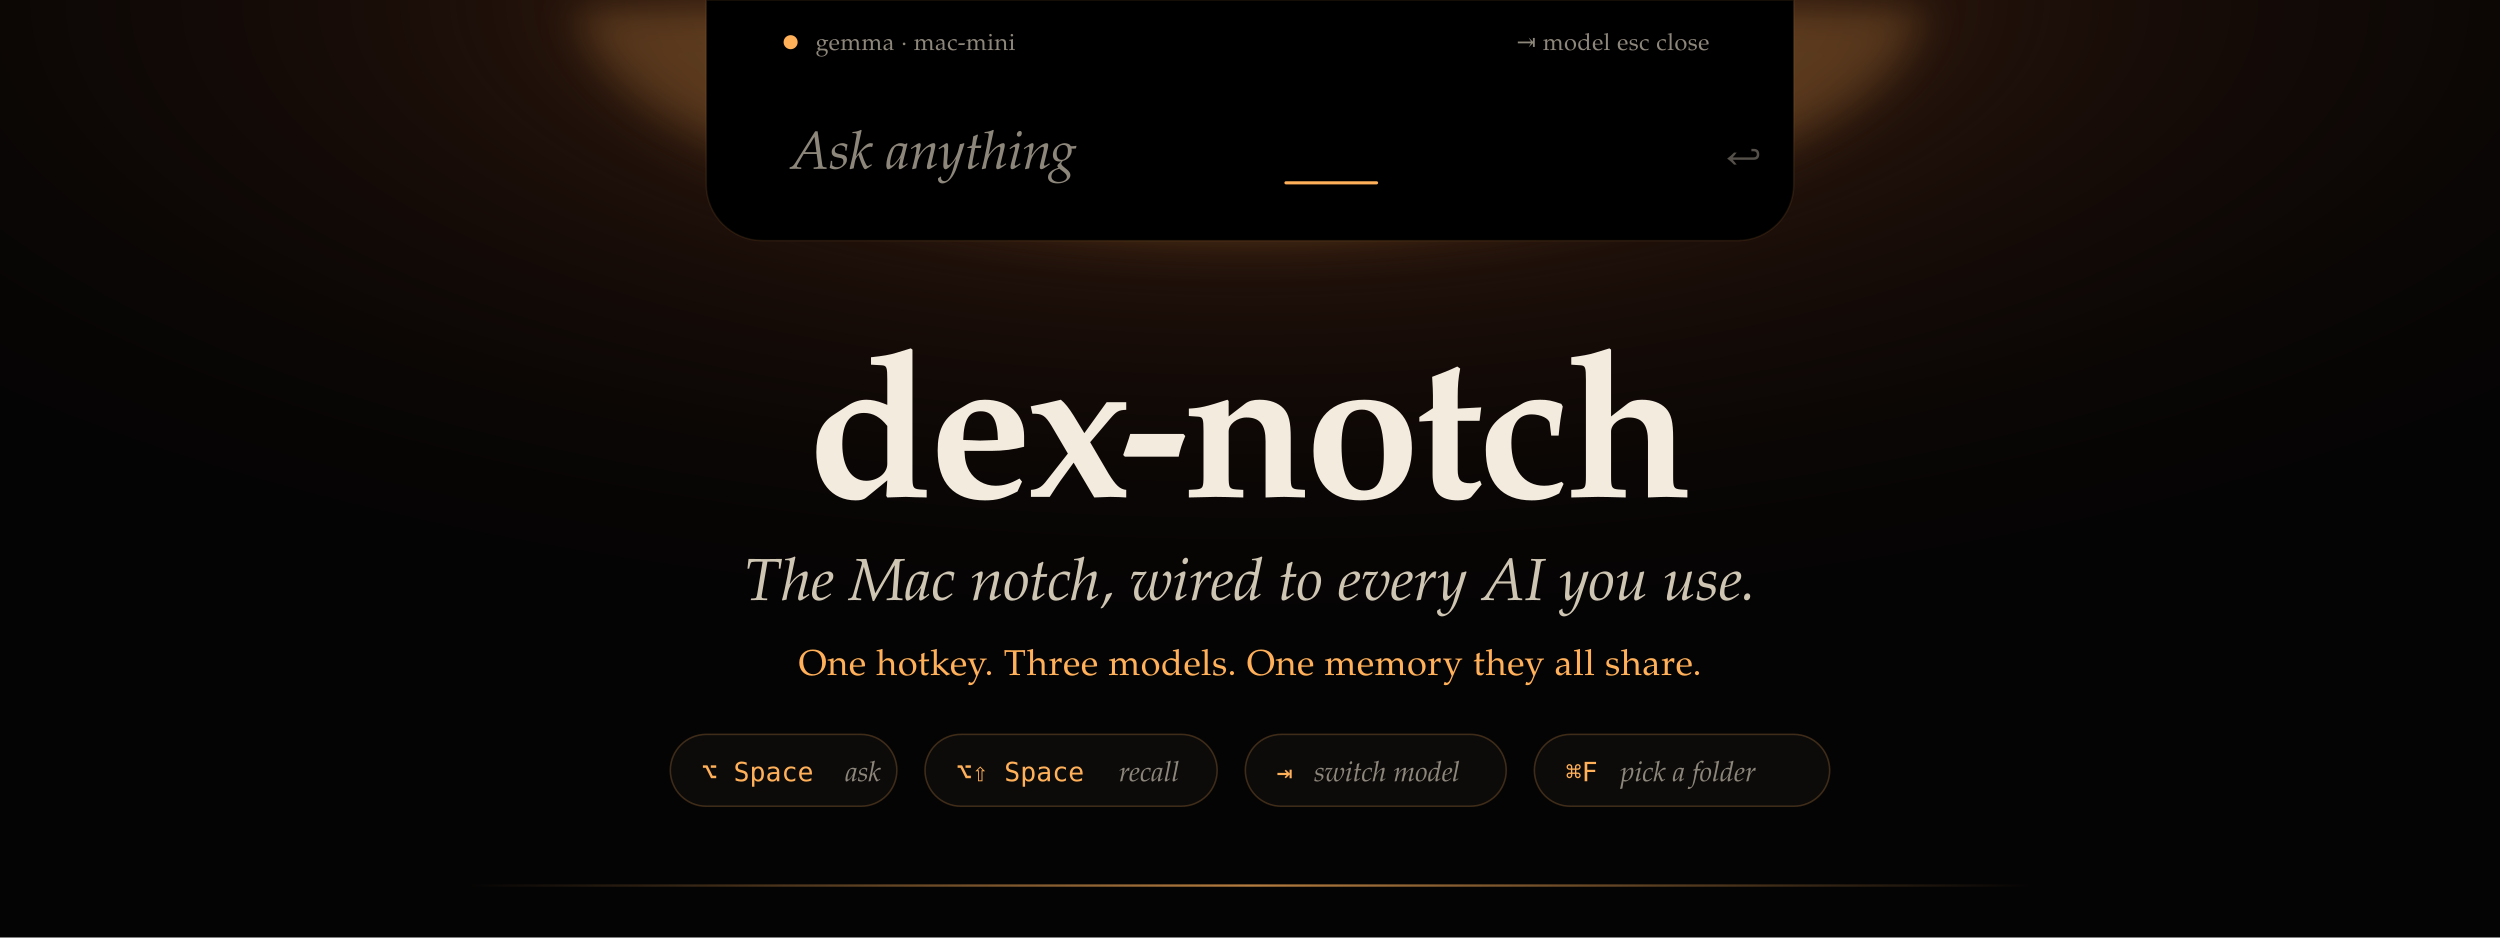
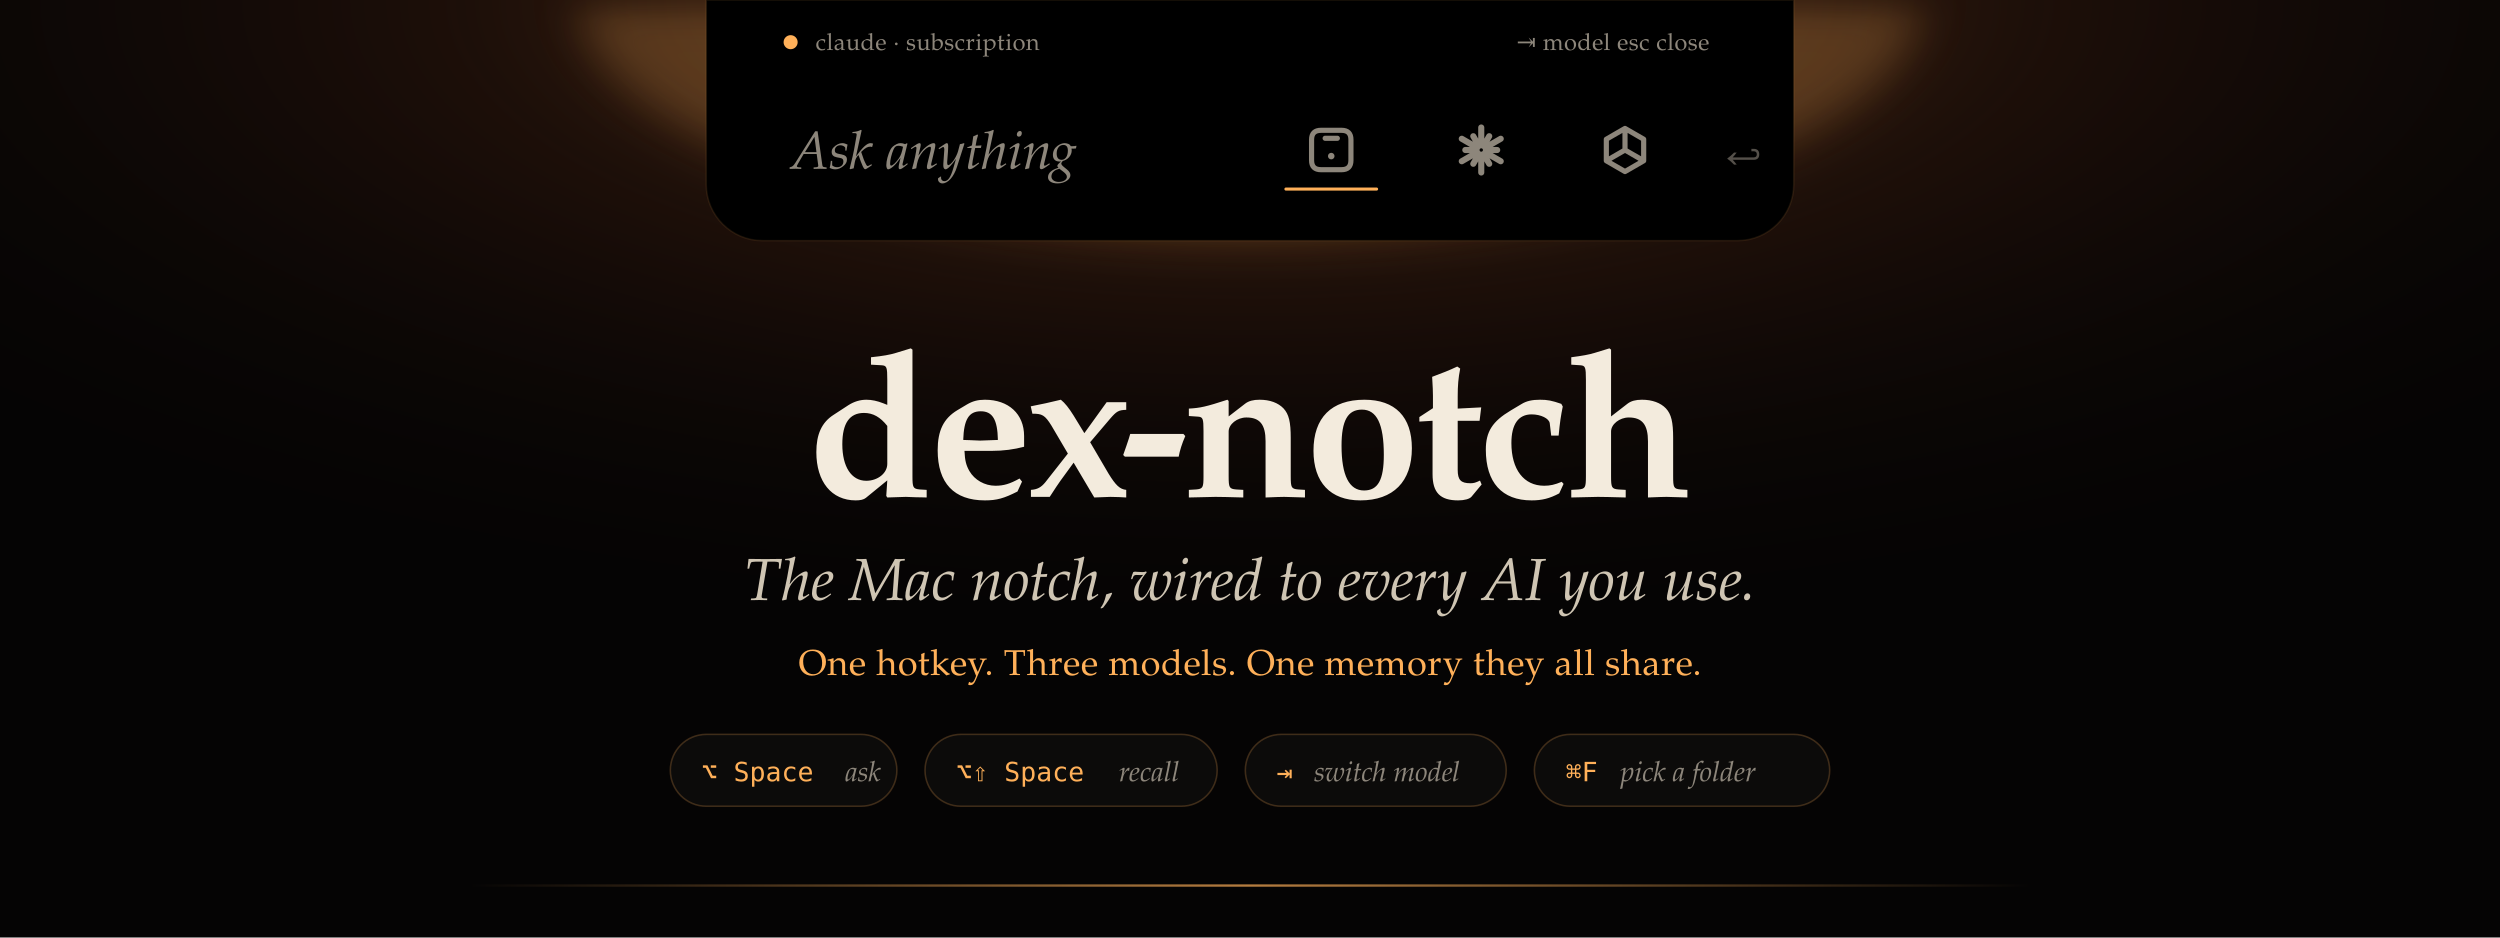
<svg xmlns="http://www.w3.org/2000/svg" viewBox="0 0 1600 600" width="1600" height="600" role="img" aria-label="dex-notch: the Mac notch, wired to every AI you use">
  <defs>
    <radialGradient id="glow" cx="50%" cy="0%" r="70%">
      <stop offset="0" stop-color="#ffb059" stop-opacity=".34" />
      <stop offset=".45" stop-color="#ee6b2e" stop-opacity=".10" />
      <stop offset="1" stop-color="#000" stop-opacity="0" />
    </radialGradient>
    <linearGradient id="rule" x1="0" x2="1">
      <stop offset="0" stop-color="#ffb059" stop-opacity="0" />
      <stop offset=".5" stop-color="#ffb059" stop-opacity=".7" />
      <stop offset="1" stop-color="#ffb059" stop-opacity="0" />
    </linearGradient>
    <filter id="soft" x="-20%" y="-20%" width="140%" height="140%">
      <feGaussianBlur stdDeviation="14" />
    </filter>
  </defs>
  <style>
  .dot { animation: pulse 2.6s ease-in-out infinite; transform-origin: 506px 27px; }
  @keyframes pulse { 0%,100% { opacity:1 } 50% { opacity:.45 } }
  .ul { animation: slide 9s cubic-bezier(.3,.7,.2,1) infinite; }
-   @keyframes slide { 0%,28% { transform: translateX(0) } 36%,61% { transform: translateX(96px) } 69%,94% { transform: translateX(188px) } 100% { transform: translateX(0) } }
-   .l1 { animation: a1 9s infinite } .l2 { animation: a2 9s infinite } .l3 { animation: a3 9s infinite }
-   @keyframes a1 { 0%,30% { fill:#ffb059 } 36%,94% { fill:#8d867b } 100% { fill:#ffb059 } }
-   @keyframes a2 { 0%,30% { fill:#8d867b } 36%,61% { fill:#ffb059 } 69%,100% { fill:#8d867b } }
-   @keyframes a3 { 0%,64% { fill:#8d867b } 69%,94% { fill:#ffb059 } 100% { fill:#8d867b } }
-   @media (prefers-reduced-motion: reduce) { .dot,.ul,.l1,.l2,.l3 { animation: none } .l1 { fill:#ffb059 } }
+   @keyframes slide { 0%,28% { transform: translateX(96px) } 36%,61% { transform: translateX(188px) } 69%,94% { transform: translateX(0) } 100% { transform: translateX(96px) } }
+   .m1 { animation: s1 9s infinite } .m2 { animation: s2 9s infinite } .m3 { animation: s3 9s infinite }
+   @keyframes s2 { 0%,30% { stroke:#ffb059 } 36%,94% { stroke:#8d867b } 100% { stroke:#ffb059 } }
+   @keyframes s3 { 0%,30% { stroke:#8d867b } 36%,61% { stroke:#ffb059 } 69%,100% { stroke:#8d867b } }
+   @keyframes s1 { 0%,64% { stroke:#8d867b } 69%,94% { stroke:#ffb059 } 100% { stroke:#8d867b } }
+   @media (prefers-reduced-motion: reduce) { .dot,.ul,.m1,.m2,.m3 { animation: none } .ul { transform: translateX(96px) } .m2 { stroke:#ffb059 } }
</style>
  <rect width="1600" height="600" fill="#050404" />
  <rect width="1600" height="600" fill="url(#glow)" />
  <ellipse cx="800" cy="0" rx="430" ry="150" fill="#ffb059" opacity=".22" filter="url(#soft)" />
  <path d="M452 0 H1148 V118 a36 36 0 0 1 -36 36 H488 a36 36 0 0 1 -36 -36 Z" fill="#000" stroke="#ffb059" stroke-opacity=".10" />
  <circle class="dot" cx="506" cy="27" r="4.5" fill="#ffb059" />
-   <text x="522" y="32" font-family="'Iowan Old Style','Palatino Linotype',Palatino,'Book Antiqua',Georgia,serif" font-size="15" fill="#8d867b" letter-spacing=".3">gemma · mac-mini</text>
+   <text x="522" y="32" font-family="'Iowan Old Style','Palatino Linotype',Palatino,'Book Antiqua',Georgia,serif" font-size="15" fill="#8d867b" letter-spacing=".3">claude · subscription</text>
  <text x="1094" y="32" font-family="'Iowan Old Style','Palatino Linotype',Palatino,'Book Antiqua',Georgia,serif" font-size="15" fill="#8d867b" text-anchor="end" letter-spacing=".3">⇥ model    esc close</text>
  <text x="506" y="108" font-family="'Iowan Old Style','Palatino Linotype',Palatino,'Book Antiqua',Georgia,serif" font-size="34" font-style="italic" fill="#8d867b">Ask anything</text>
-   <g font-family="'Iowan Old Style','Palatino Linotype',Palatino,'Book Antiqua',Georgia,serif" font-size="21" text-anchor="middle">
-     <text class="l1" x="852" y="104">gemma</text>
-     <text class="l2" x="948" y="104">claude</text>
-     <text class="l3" x="1040" y="104">codex</text>
+   <g class="m1" stroke="#8d867b">
+     <path d="M845.40 83.40H858.60Q864.60 83.40 864.60 89.40V102.60Q864.60 108.60 858.60 108.60H845.40Q839.40 108.60 839.40 102.60V89.40Q839.40 83.40 845.40 83.40ZM848.10 88.50L855.90 88.50" fill="none" stroke-width="3.30" stroke-linecap="round" stroke-linejoin="round" />
+     <circle cx="852.00" cy="99.90" r="1.05" fill="none" stroke-width="2.10" />
  </g>
-   <rect class="ul" x="822" y="116" width="60" height="2" rx="1" fill="#ffb059" />
+   <g class="m2" stroke="#8d867b">
+     <path d="M948.00 93.00L948.00 81.60M949.50 93.40L953.10 87.17M950.60 94.50L960.47 88.80M951.00 96.00L958.20 96.00M950.60 97.50L960.47 103.20M949.50 98.60L953.10 104.83M948.00 99.00L948.00 110.40M946.50 98.60L942.90 104.83M945.40 97.50L935.53 103.20M945.00 96.00L937.80 96.00M945.40 94.50L935.53 88.80M946.50 93.40L942.90 87.17" fill="none" stroke-width="3.90" stroke-linecap="round" />
+   </g>
+   <g class="m3" stroke="#8d867b">
+     <path d="M1040.00 82.20L1051.95 89.10L1051.95 102.90L1040.00 109.80L1028.05 102.90L1028.05 89.10ZM1040.00 96.00L1040.00 82.20M1040.00 96.00L1051.95 102.90M1040.00 96.00L1028.05 102.90" fill="none" stroke-width="3.30" stroke-linecap="round" stroke-linejoin="round" />
+   </g>
+   <rect class="ul" x="822" y="120" width="60" height="2" rx="1" fill="#ffb059" />
  <text x="1128" y="108" font-family="'Iowan Old Style','Palatino Linotype',Palatino,'Book Antiqua',Georgia,serif" font-size="26" fill="#8d867b" text-anchor="end" opacity=".6">↩</text>
  <text x="800" y="318" font-family="'Iowan Old Style','Palatino Linotype',Palatino,'Book Antiqua',Georgia,serif" font-size="132" font-weight="600" fill="#f3ebdd" text-anchor="middle" letter-spacing="-3">dex-notch</text>
  <text x="800" y="384" font-family="'Iowan Old Style','Palatino Linotype',Palatino,'Book Antiqua',Georgia,serif" font-size="38" font-style="italic" fill="#cfc5b3" text-anchor="middle">The Mac notch, wired to every AI you use.</text>
  <text x="800" y="432" font-family="'Iowan Old Style','Palatino Linotype',Palatino,'Book Antiqua',Georgia,serif" font-size="23" fill="#ffb059" text-anchor="middle" letter-spacing=".4">One hotkey. Three models. One memory they all share.</text>
  <g transform="translate(429,470)">
    <rect width="145" height="46" rx="23" fill="#0c0b0a" stroke="#ffb059" stroke-opacity=".22" />
    <text x="20" y="30" font-family="'SF Mono',Menlo,Consolas,'DejaVu Sans Mono',monospace" font-size="17" fill="#ffb059">⌥ Space</text>
    <text x="112" y="30" font-family="'Iowan Old Style','Palatino Linotype',Palatino,'Book Antiqua',Georgia,serif" font-size="18" font-style="italic" fill="#8d867b">ask</text>
  </g>
  <g transform="translate(592,470)">
    <rect width="187" height="46" rx="23" fill="#0c0b0a" stroke="#ffb059" stroke-opacity=".22" />
    <text x="20" y="30" font-family="'SF Mono',Menlo,Consolas,'DejaVu Sans Mono',monospace" font-size="17" fill="#ffb059">⌥⇧ Space</text>
    <text x="124" y="30" font-family="'Iowan Old Style','Palatino Linotype',Palatino,'Book Antiqua',Georgia,serif" font-size="18" font-style="italic" fill="#8d867b">recall</text>
  </g>
  <g transform="translate(797,470)">
    <rect width="167" height="46" rx="23" fill="#0c0b0a" stroke="#ffb059" stroke-opacity=".22" />
    <text x="20" y="30" font-family="'SF Mono',Menlo,Consolas,'DejaVu Sans Mono',monospace" font-size="17" fill="#ffb059">⇥</text>
    <text x="44" y="30" font-family="'Iowan Old Style','Palatino Linotype',Palatino,'Book Antiqua',Georgia,serif" font-size="18" font-style="italic" fill="#8d867b">switch model</text>
  </g>
  <g transform="translate(982,470)">
    <rect width="189" height="46" rx="23" fill="#0c0b0a" stroke="#ffb059" stroke-opacity=".22" />
    <text x="20" y="30" font-family="'SF Mono',Menlo,Consolas,'DejaVu Sans Mono',monospace" font-size="17" fill="#ffb059">⌘F</text>
    <text x="55" y="30" font-family="'Iowan Old Style','Palatino Linotype',Palatino,'Book Antiqua',Georgia,serif" font-size="18" font-style="italic" fill="#8d867b">pick a folder</text>
  </g>
  <rect x="300" y="566" width="1000" height="1.5" fill="url(#rule)" />
</svg>
